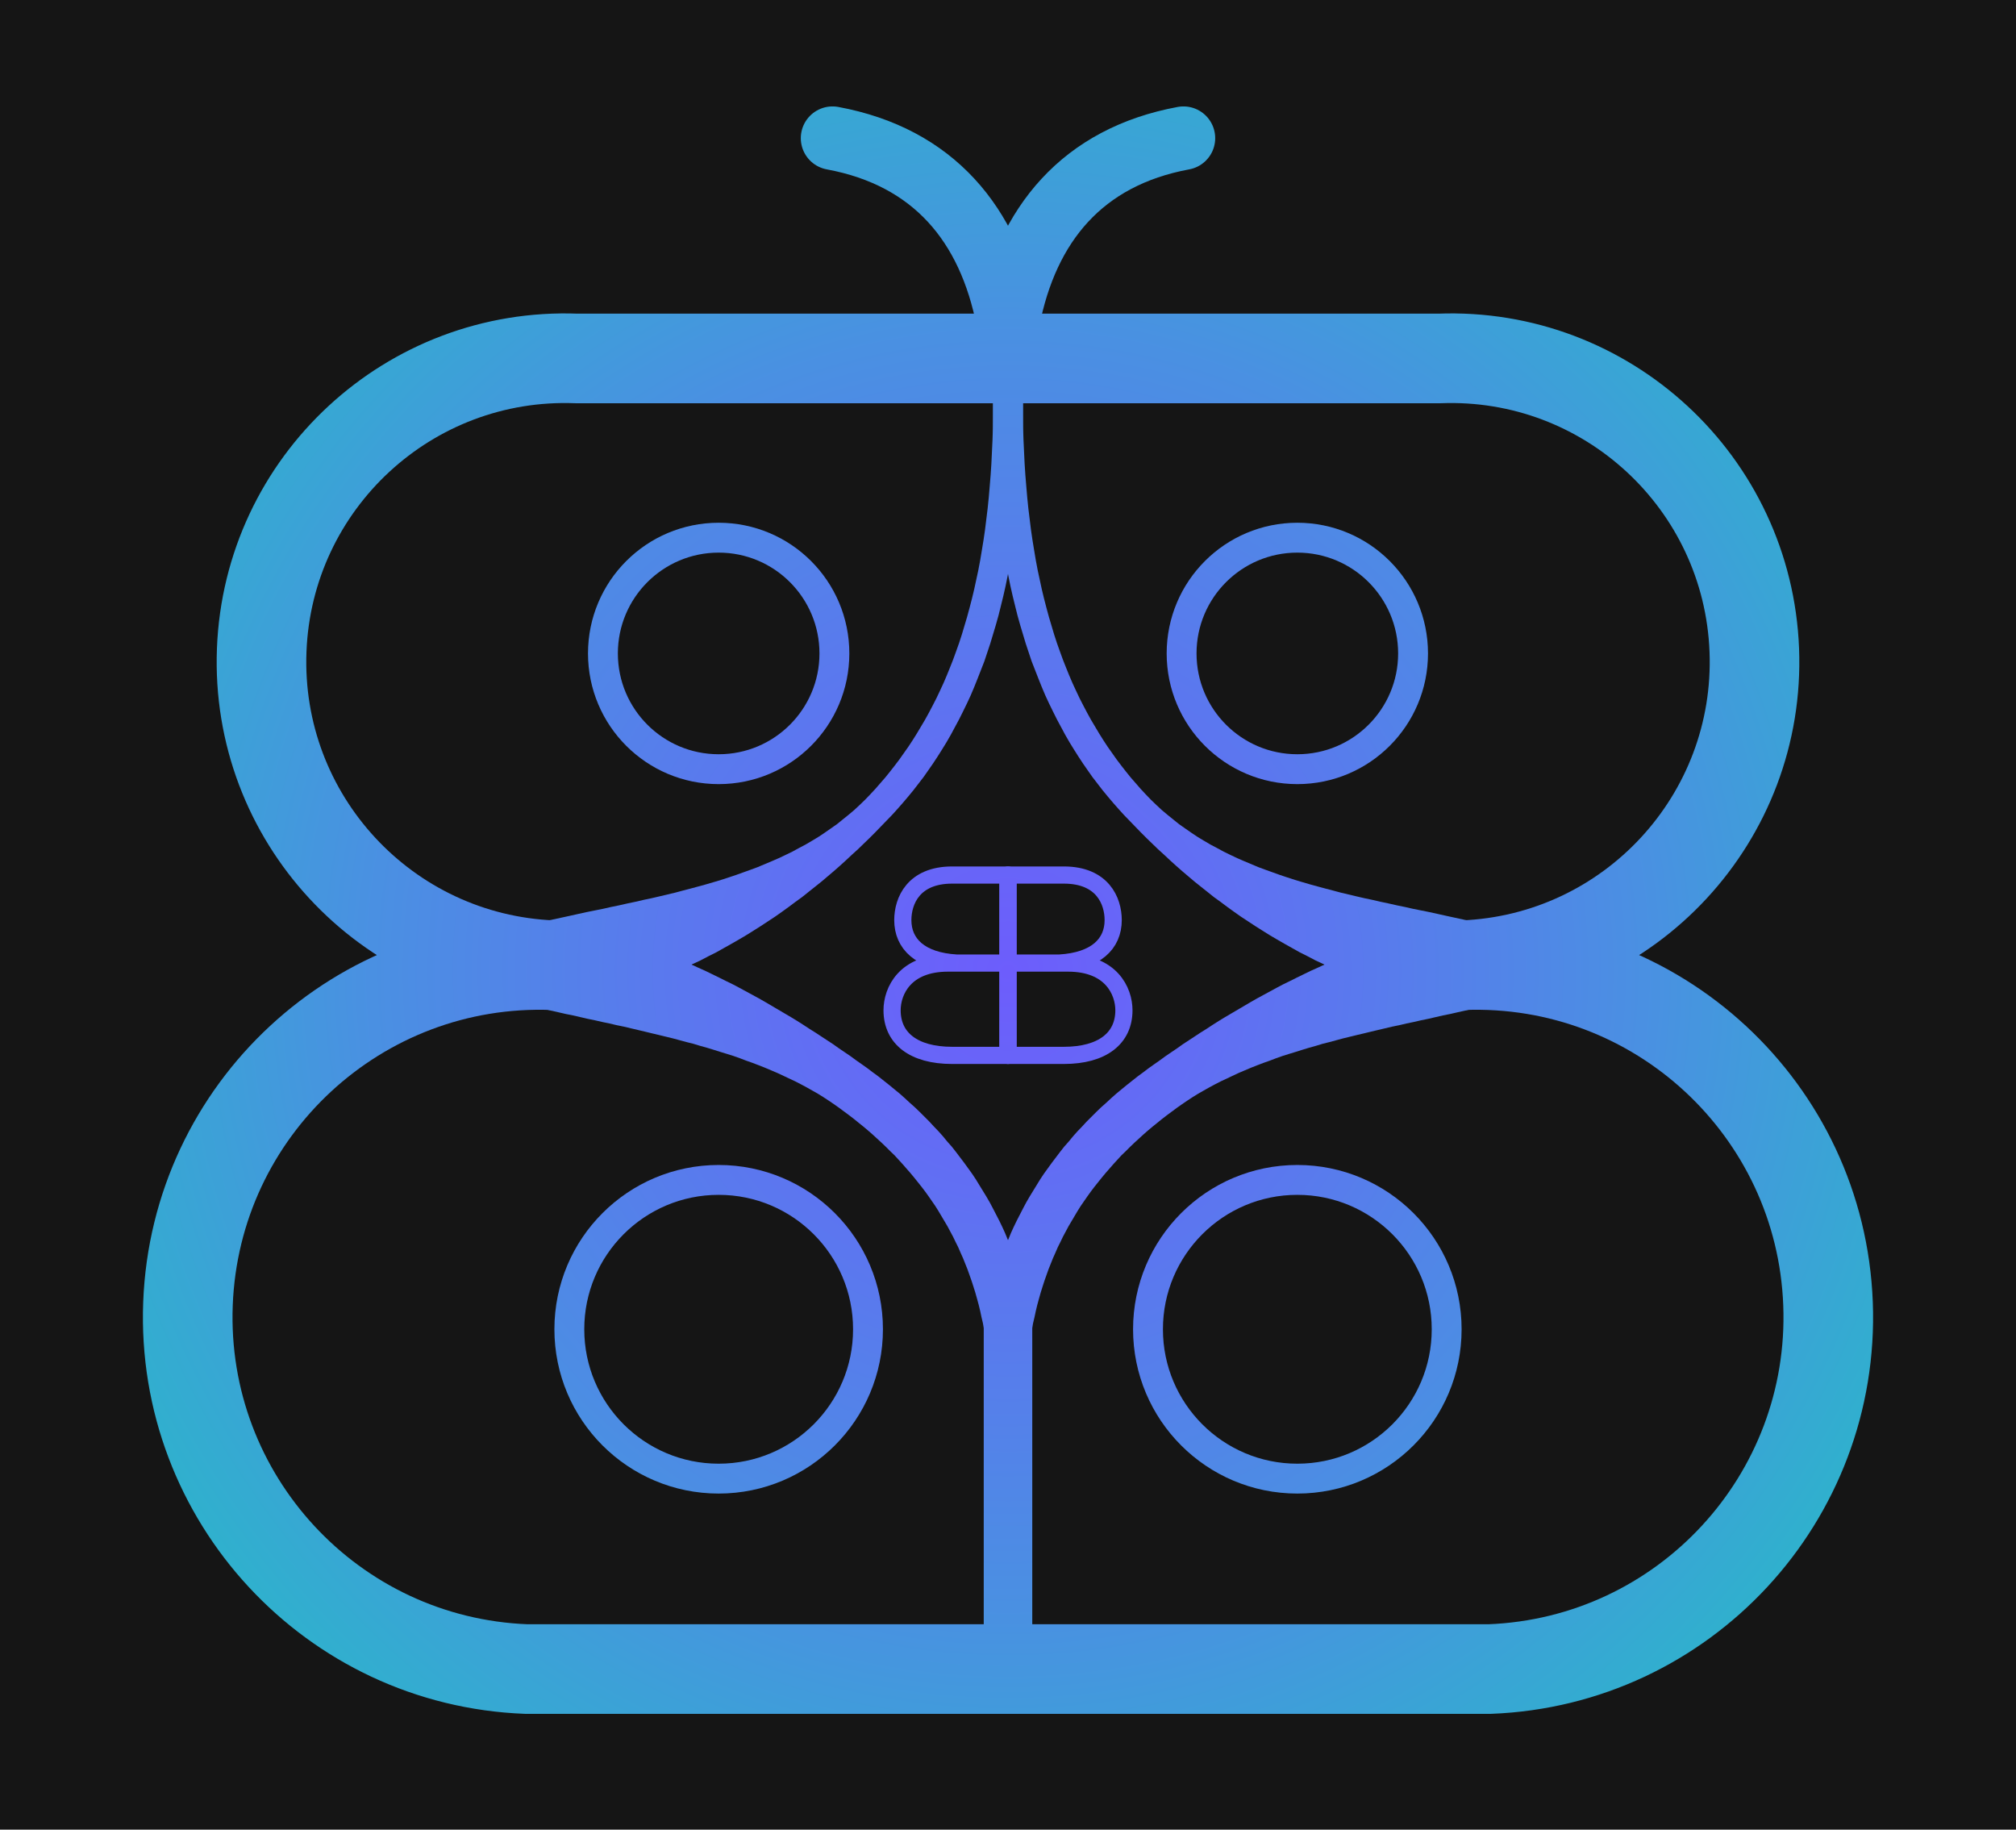
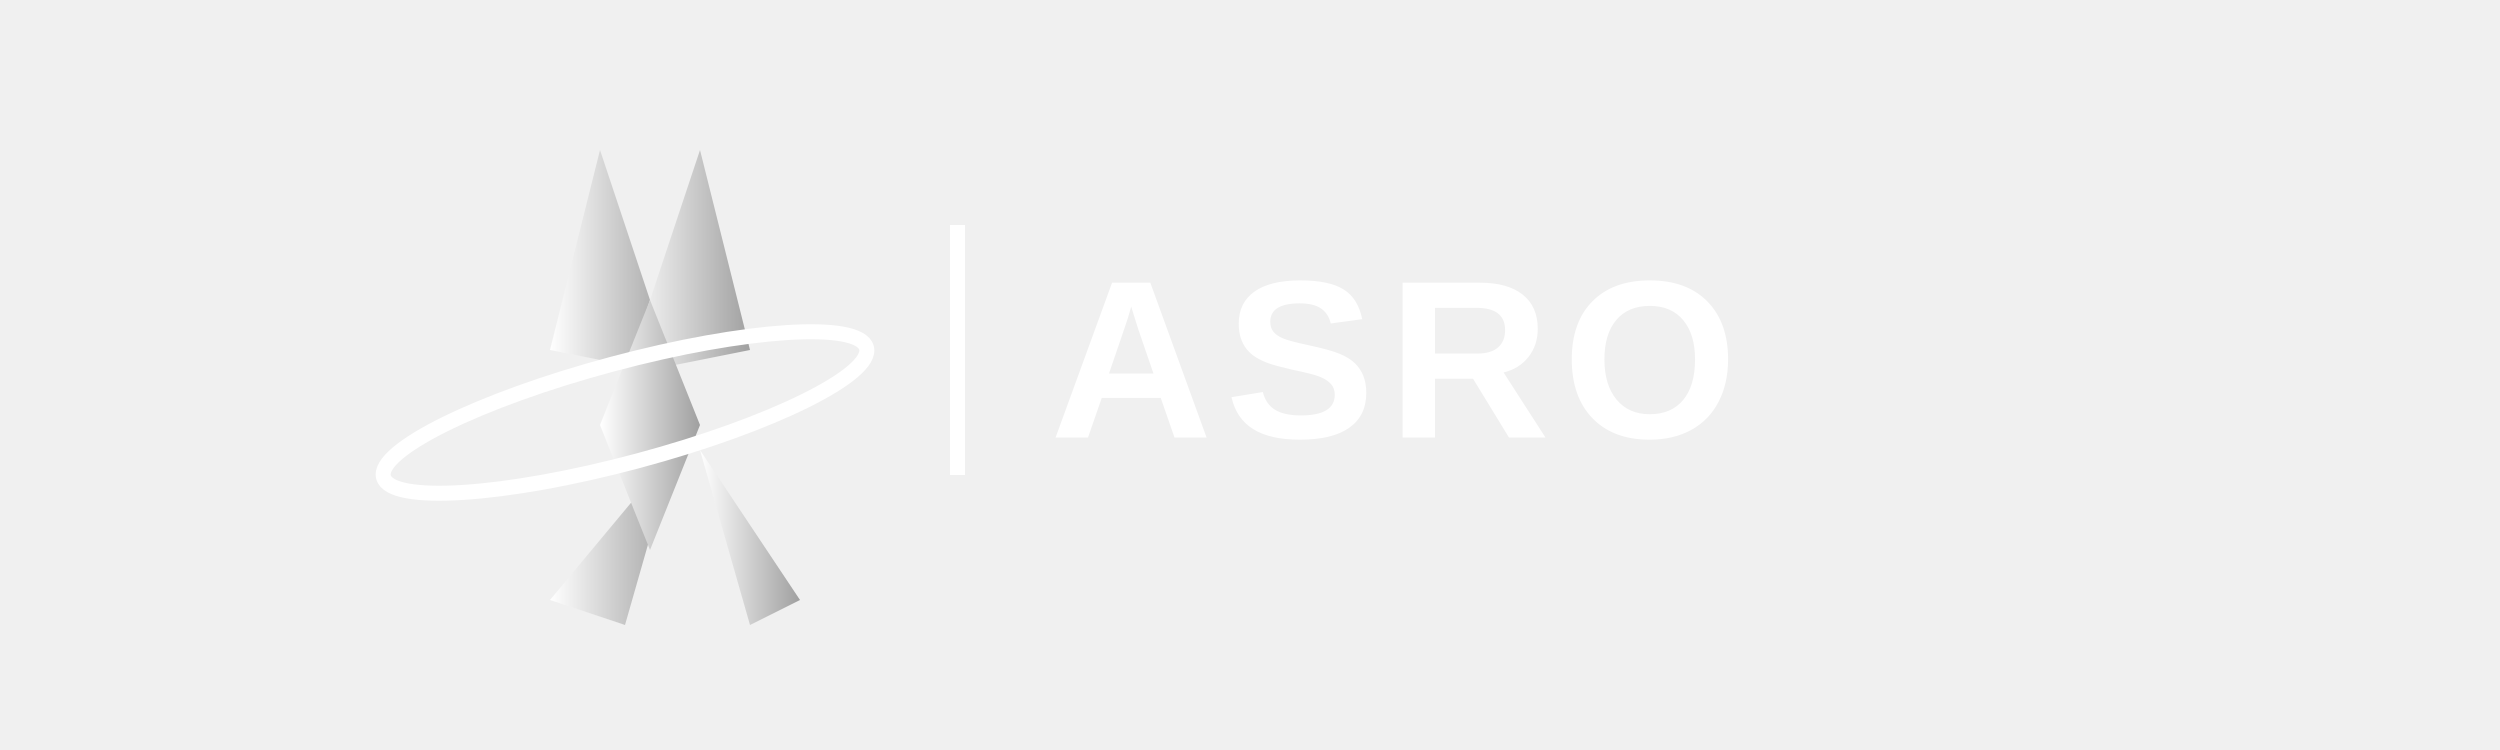
- <svg xmlns="http://www.w3.org/2000/svg" viewBox="0 0 1080 980">
+ <svg xmlns="http://www.w3.org/2000/svg" viewBox="0 0 1000 300">
  <defs>
-     <radialGradient id="g" gradientUnits="userSpaceOnUse" cx="540" cy="520" r="620">
-       <stop offset="0" stop-color="#6d5dfc" />
-       <stop offset="0.55" stop-color="#4a90e2" />
-       <stop offset="1" stop-color="#22c1c3" />
-     </radialGradient>
-     <path id="half" d="M540 192 H771 A157 157 0 0 1 783.6 517 A183 183 0 1 1 798 894 H540" />
-     <path id="upper" d="M301.6 540.4 L306.5 539.3 L311.4 538.1 L316.3 536.8 L321.1 535.5 L325.8 534.0 L330.5 532.6 L335.2 531.0 L339.8 529.4 L344.4 527.7 L349.0 526.0 L353.5 524.2 L357.9 522.3 L362.4 520.4 L366.7 518.5 L371.0 516.4 L375.3 514.4 L379.5 512.2 L383.7 510.1 L387.8 507.8 L391.9 505.5 L395.9 503.2 L399.8 500.9 L403.8 498.4 L407.6 496.0 L411.4 493.5 L415.2 491.0 L418.9 488.4 L422.5 485.8 L426.1 483.1 L429.7 480.5 L433.2 477.7 L436.6 475.0 L440.1 472.2 L443.4 469.4 L446.7 466.6 L450.0 463.7 L453.2 460.8 L456.4 457.8 L459.6 454.9 L462.7 451.9 L465.8 448.9 L468.9 445.8 L471.9 442.7 L474.9 439.6 L477.9 436.5 L480.8 433.3 L483.7 430.0 L486.5 426.7 L489.3 423.3 L492.0 419.8 L494.7 416.3 L497.3 412.6 L499.8 409.0 L502.3 405.2 L504.7 401.4 L507.1 397.5 L509.4 393.5 L511.6 389.4 L513.8 385.3 L515.9 381.1 L518.0 376.8 L520.0 372.5 L521.9 368.0 L523.7 363.5 L525.5 358.9 L527.3 354.3 L528.9 349.5 L530.5 344.7 L532.0 339.7 L533.5 334.7 L534.9 329.7 L536.2 324.5 L537.5 319.2 L538.7 313.9 L539.8 308.5 L540.8 302.9 L541.8 297.3 L542.7 291.6 L543.5 285.9 L544.3 280.0 L545.0 274.0 L545.6 267.9 L546.2 261.8 L546.7 255.5 L547.1 249.2 L547.4 242.8 L547.7 236.2 L547.9 229.6 L548.0 222.8 L548.0 216.0 L532.0 216.0 L532.0 222.7 L531.9 229.2 L531.7 235.7 L531.4 242.0 L531.1 248.3 L530.7 254.4 L530.2 260.5 L529.7 266.4 L529.1 272.3 L528.4 278.0 L527.7 283.7 L526.9 289.2 L526.0 294.7 L525.1 300.1 L524.1 305.4 L523.0 310.5 L521.9 315.6 L520.7 320.6 L519.4 325.6 L518.1 330.4 L516.7 335.1 L515.3 339.8 L513.8 344.4 L512.2 348.9 L510.6 353.3 L508.9 357.6 L507.2 361.8 L505.4 366.0 L503.5 370.1 L501.6 374.1 L499.6 378.0 L497.6 381.8 L495.5 385.6 L493.3 389.3 L491.1 393.0 L488.9 396.5 L486.6 400.0 L484.2 403.4 L481.8 406.8 L479.3 410.1 L476.8 413.3 L474.3 416.4 L471.6 419.5 L468.9 422.6 L466.2 425.5 L463.4 428.4 L460.5 431.2 L457.6 433.9 L454.5 436.5 L451.4 439.0 L448.3 441.5 L445.0 443.8 L441.7 446.1 L438.4 448.3 L434.9 450.4 L431.5 452.4 L427.9 454.3 L424.4 456.2 L420.7 458.0 L417.1 459.7 L413.4 461.3 L409.6 462.9 L405.8 464.5 L402.0 465.9 L398.1 467.3 L394.2 468.7 L390.3 470.0 L386.3 471.3 L382.3 472.5 L378.2 473.7 L374.2 474.8 L370.1 475.9 L365.9 477.0 L361.8 478.1 L357.6 479.1 L353.4 480.1 L349.1 481.1 L344.8 482.0 L340.5 483.0 L336.2 483.9 L331.8 484.9 L327.4 485.8 L323.0 486.8 L318.5 487.7 L314.0 488.6 L309.5 489.6 L305.0 490.6 L300.4 491.6 L295.8 492.6 L291.2 493.6 Z" />
-     <path id="lower" d="M291.1 540.4 L295.1 541.3 L299.1 542.2 L303.0 543.1 L307.0 543.9 L310.9 544.8 L314.8 545.7 L318.7 546.5 L322.6 547.4 L326.5 548.2 L330.3 549.1 L334.2 549.9 L338.0 550.8 L341.8 551.7 L345.6 552.6 L349.3 553.5 L353.1 554.4 L356.8 555.3 L360.5 556.2 L364.2 557.2 L367.9 558.2 L371.5 559.1 L375.1 560.2 L378.7 561.2 L382.3 562.3 L385.8 563.4 L389.4 564.5 L392.9 565.6 L396.3 566.8 L399.7 568.1 L403.1 569.3 L406.5 570.6 L409.8 571.9 L413.1 573.3 L416.4 574.7 L419.6 576.2 L422.8 577.7 L426.0 579.2 L429.1 580.8 L432.1 582.4 L435.1 584.1 L438.1 585.8 L441.0 587.6 L443.9 589.5 L446.7 591.4 L449.4 593.3 L452.1 595.3 L454.8 597.3 L457.4 599.3 L460.0 601.4 L462.6 603.5 L465.1 605.6 L467.5 607.7 L469.9 609.9 L472.3 612.1 L474.6 614.3 L476.9 616.6 L479.2 618.8 L481.4 621.2 L483.5 623.5 L485.6 625.9 L487.7 628.3 L489.7 630.7 L491.7 633.2 L493.7 635.7 L495.6 638.2 L497.4 640.7 L499.2 643.3 L501.0 645.9 L502.7 648.6 L504.3 651.3 L505.9 654.0 L507.5 656.7 L509.0 659.5 L510.5 662.3 L511.9 665.2 L513.3 668.0 L514.6 671.0 L515.9 673.9 L517.1 676.9 L518.3 679.9 L519.4 683.0 L520.5 686.1 L521.5 689.2 L522.5 692.4 L523.4 695.6 L524.3 698.9 L525.1 702.2 L525.8 705.5 L526.6 708.9 L527.2 712.3 L552.8 707.7 L552.1 703.8 L551.2 700.0 L550.4 696.2 L549.5 692.4 L548.5 688.7 L547.4 685.0 L546.3 681.4 L545.1 677.8 L543.9 674.3 L542.6 670.7 L541.3 667.3 L539.8 663.8 L538.4 660.4 L536.9 657.1 L535.3 653.8 L533.6 650.5 L531.9 647.2 L530.2 644.0 L528.4 640.9 L526.5 637.8 L524.6 634.7 L522.7 631.6 L520.7 628.6 L518.6 625.7 L516.5 622.8 L514.3 619.9 L512.1 617.0 L509.9 614.2 L507.5 611.5 L505.2 608.7 L502.8 606.0 L500.3 603.4 L497.9 600.8 L495.3 598.2 L492.7 595.6 L490.1 593.1 L487.4 590.7 L484.7 588.2 L482.0 585.8 L479.2 583.5 L476.4 581.2 L473.5 578.9 L470.6 576.6 L467.6 574.4 L464.7 572.2 L461.6 570.0 L458.6 567.9 L455.6 565.7 L452.5 563.6 L449.4 561.5 L446.3 559.3 L443.1 557.2 L439.9 555.1 L436.7 553.0 L433.5 551.0 L430.3 548.9 L427.0 546.8 L423.7 544.8 L420.3 542.8 L416.9 540.8 L413.5 538.8 L410.1 536.8 L406.6 534.8 L403.1 532.9 L399.6 531.0 L396.1 529.1 L392.5 527.2 L388.8 525.4 L385.2 523.6 L381.5 521.8 L377.8 520.0 L374.0 518.3 L370.3 516.6 L366.5 514.9 L362.6 513.3 L358.7 511.7 L354.9 510.1 L350.9 508.6 L347.0 507.1 L343.0 505.7 L339.0 504.3 L334.9 502.9 L330.9 501.6 L326.8 500.3 L322.7 499.0 L318.5 497.9 L314.3 496.7 L310.2 495.6 L305.9 494.6 L301.7 493.6 Z" />
+     <linearGradient id="grad" x1="0%" y1="0%" x2="100%" y2="0%">
+       <stop offset="0%" stop-color="#FFFFFF" />
+       <stop offset="100%" stop-color="#A0A0A0" />
+     </linearGradient>
  </defs>
-   <rect width="1080" height="980" fill="#151515" />
-   <g stroke="url(#g)" stroke-linecap="round" stroke-linejoin="round">
-     <use href="#half" fill="none" stroke-width="48" />
-     <use href="#half" fill="none" stroke-width="48" transform="translate(1080 0) scale(-1 1)" />
-     <path d="M446 74 C500 84 530 120 540 172 C550 120 580 84 634 74" fill="none" stroke-width="34" />
+   <g fill="url(#grad)">
+     <path d="M240 60 L270 150 L220 140 Z" />
+     <path d="M280 60 L250 150 L300 140 Z" />
+     <path d="M220 240 L270 180 L250 250 Z" />
+     <path d="M320 240 L280 180 L300 250 Z" />
+     <path d="M260 120 L280 170 L260 220 L240 170 Z" />
  </g>
-   <g fill="url(#g)" stroke="none">
-     <use href="#upper" />
-     <use href="#upper" transform="translate(1080 0) scale(-1 1)" />
-     <use href="#lower" />
-     <use href="#lower" transform="translate(1080 0) scale(-1 1)" />
-   </g>
-   <g fill="none" stroke="url(#g)" stroke-linecap="round" stroke-linejoin="round">
-     <path d="M540 705 V880" stroke-width="26" />
-     <circle cx="385" cy="350" r="62" stroke-width="16" />
-     <circle cx="695" cy="350" r="62" stroke-width="16" />
-     <circle cx="385" cy="712" r="80" stroke-width="16" />
-     <circle cx="695" cy="712" r="80" stroke-width="16" />
-   </g>
-   <g fill="none" stroke="url(#g)" stroke-width="8" stroke-linecap="round" stroke-linejoin="round" transform="translate(540 517) scale(1.15) translate(-540 -517)">
-     <path id="bB" d="M540 475 V559 M540 475 H566 C584 475 589 487 589 496 C589 507 581 515 564 516 H540 M540 516 H568 C588 516 594 529 594 538 C594 551 584 559 566 559 H540" />
-     <use href="#bB" transform="translate(1080 0) scale(-1 1)" />
-   </g>
+   <ellipse cx="250" cy="165" rx="100" ry="20" fill="none" stroke="#FFFFFF" stroke-width="6" transform="rotate(-15 250 165)" />
+   <rect x="380" y="90" width="6" height="100" fill="#FFFFFF" />
+   <text x="420" y="175" font-family="Arial, sans-serif" font-weight="900" font-size="90" fill="#FFFFFF" letter-spacing="5">ASRO</text>
</svg>
